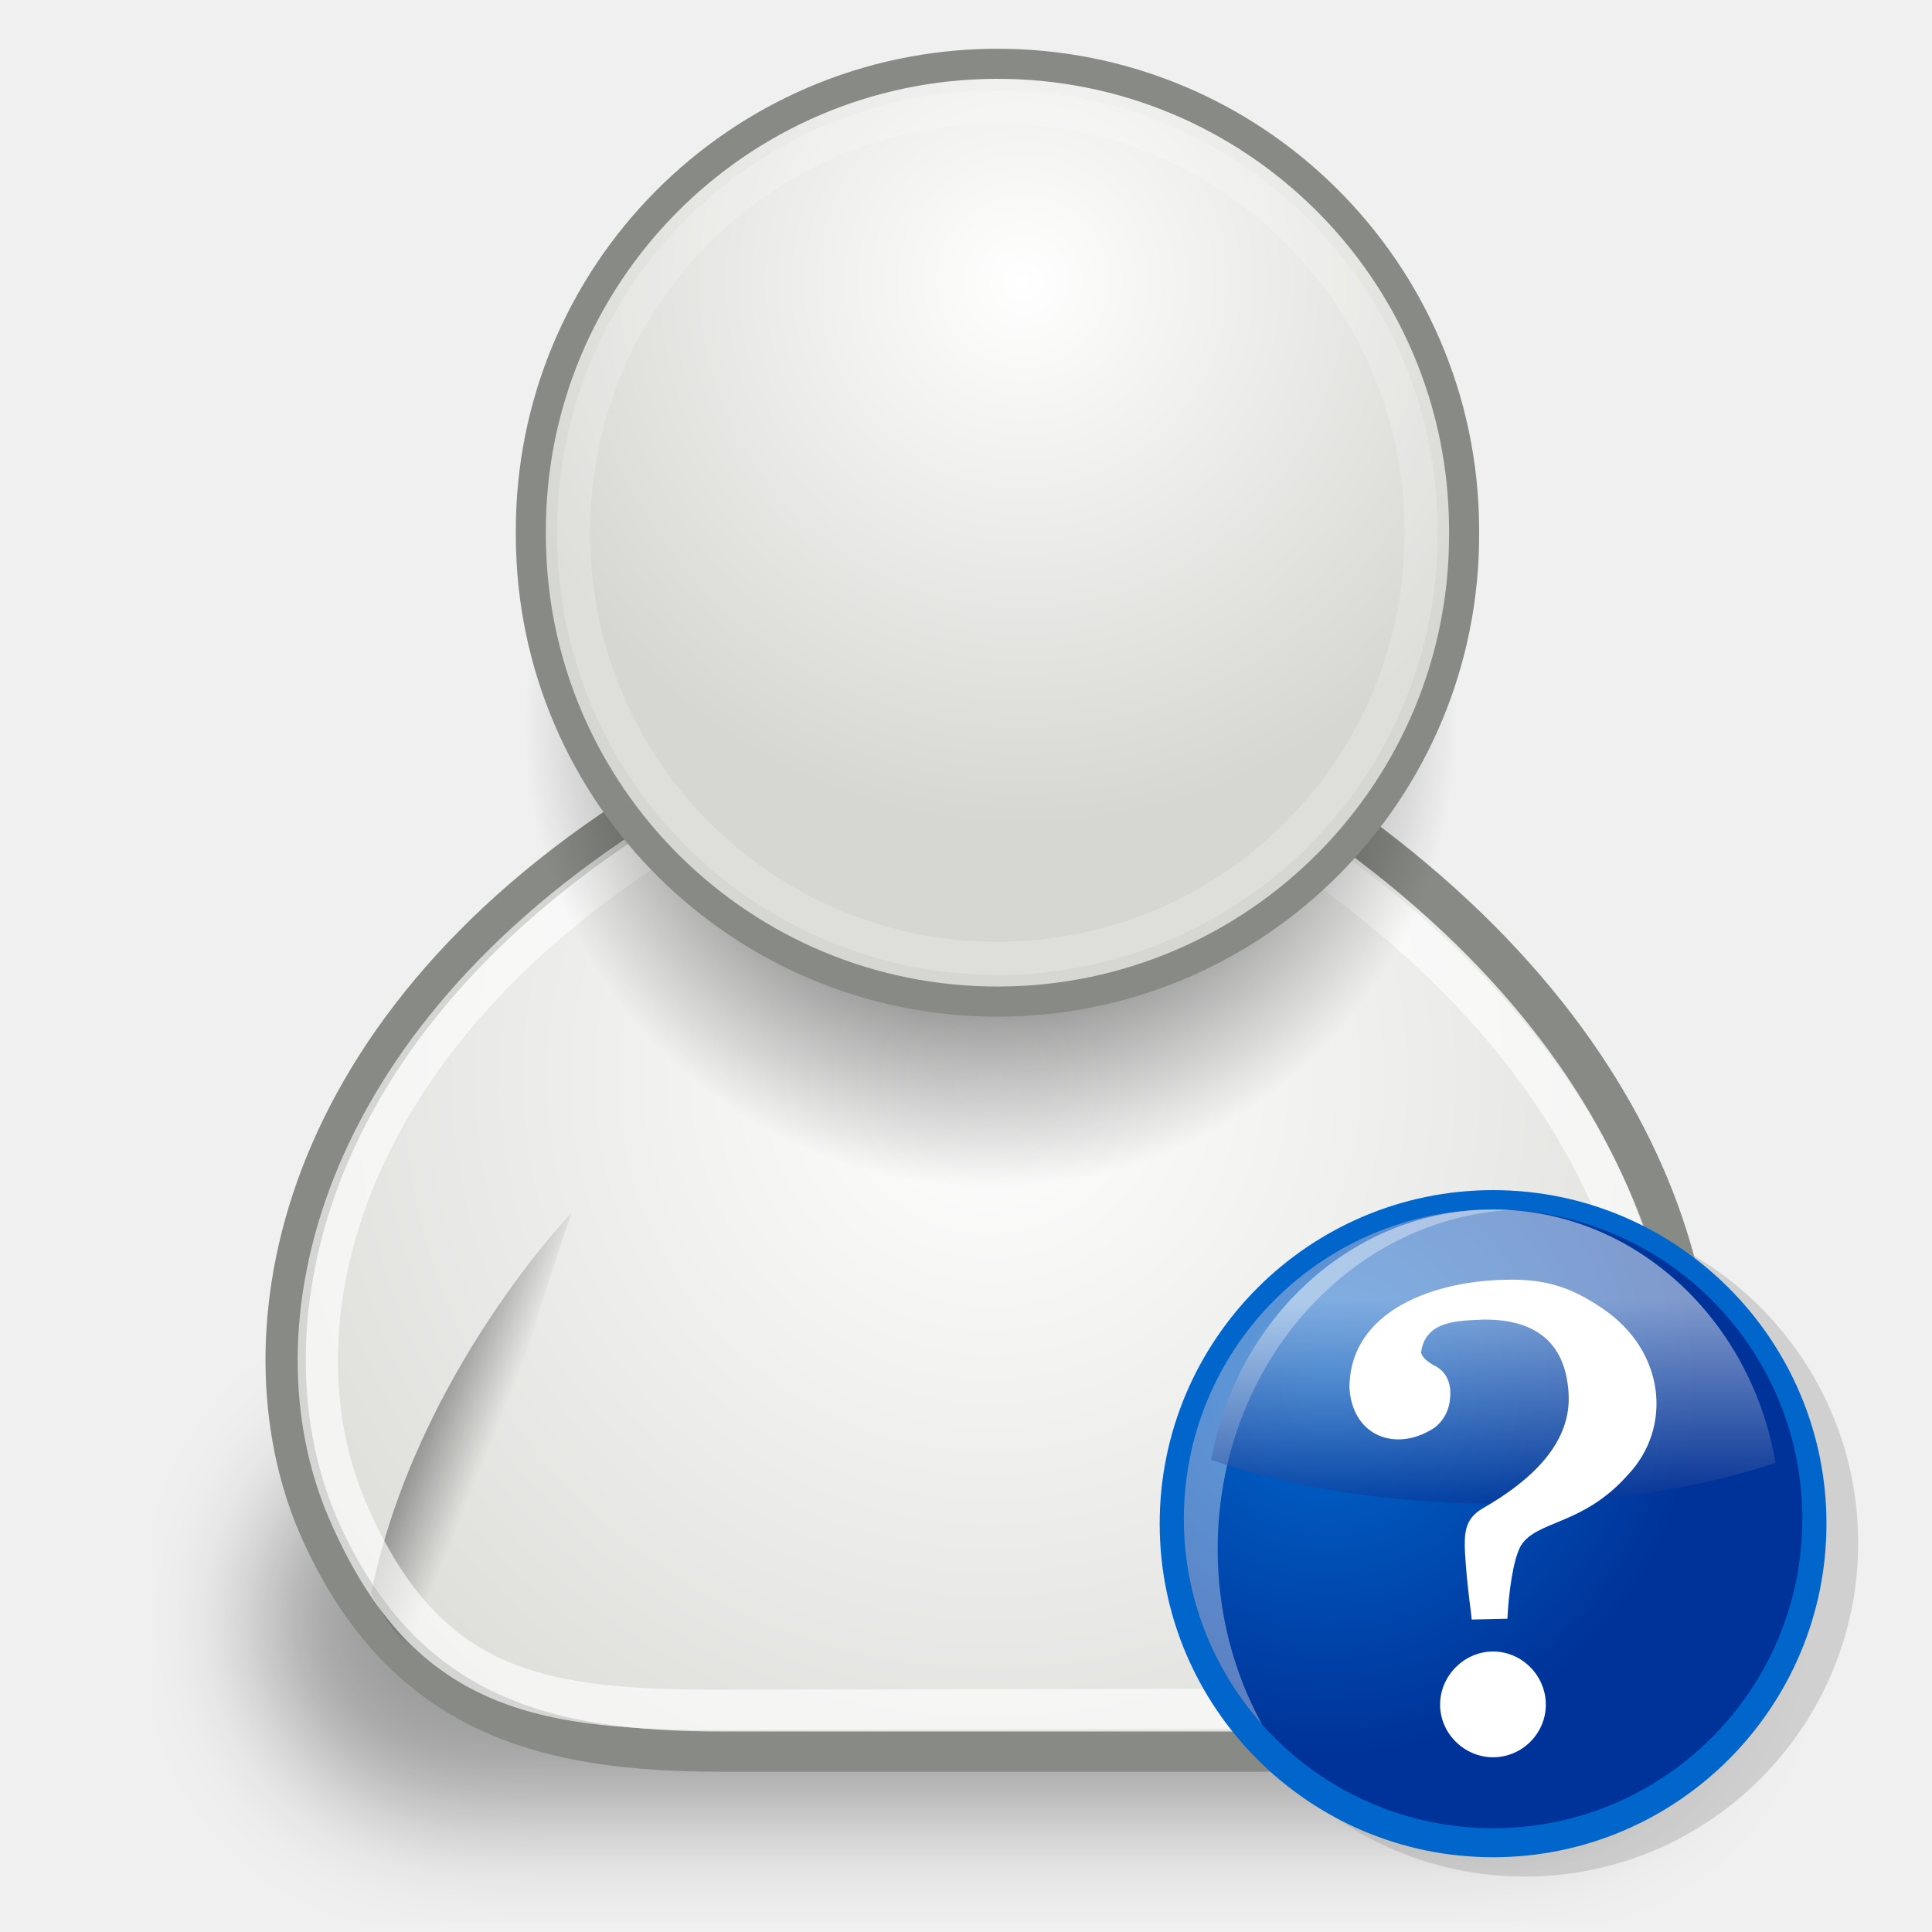
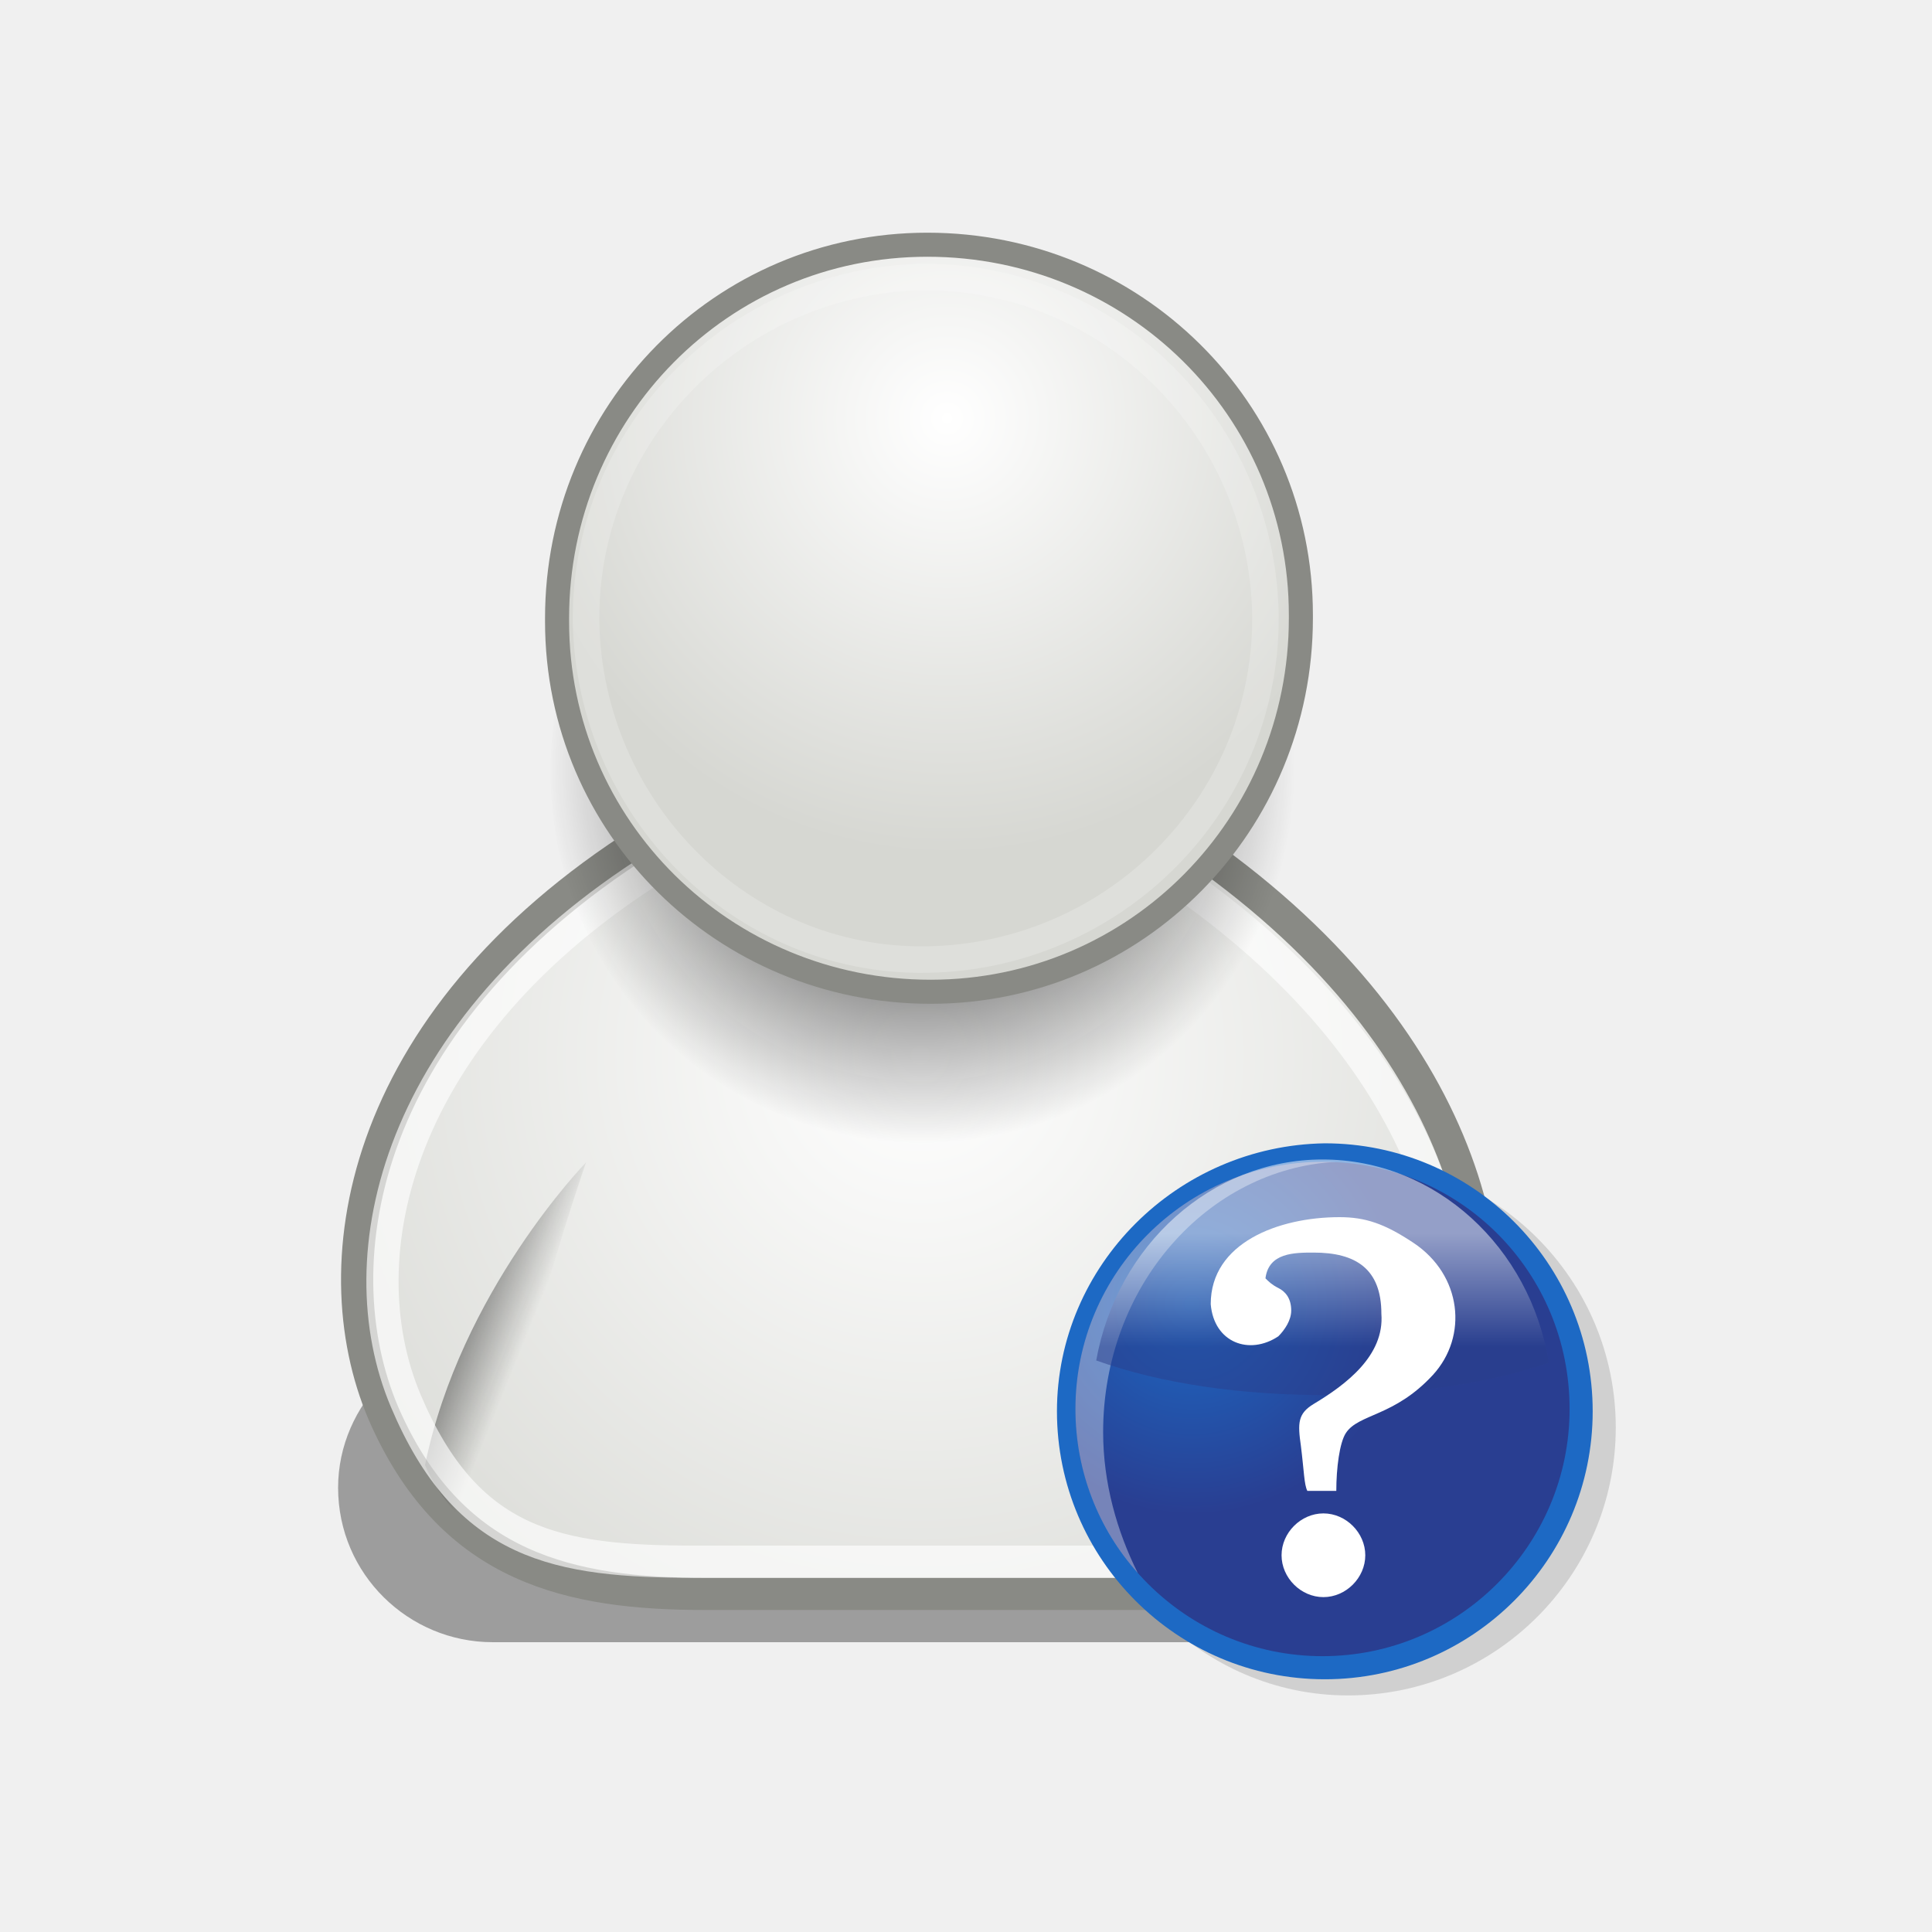
- <svg xmlns="http://www.w3.org/2000/svg" version="1.1" id="svg2108" x="0px" y="0px" width="48px" height="48px" viewBox="0 0 48 48" enable-background="new 0 0 48 48" xml:space="preserve">
-   <filter height="1.567" width="1.152" y="-.283" x="-.076" id="filter5655">
-     <feGaussianBlur id="feGaussianBlur5657" stdDeviation="1.453" />
-   </filter>
+ <svg xmlns="http://www.w3.org/2000/svg" version="1.1" id="Ebene_1" x="0px" y="0px" viewBox="0 0 60 60" style="enable-background:new 0 0 60 60;" xml:space="preserve">
+   <style type="text/css">
+ 	.st0{fill:url(#path4173_1_);}
+ 	.st1{opacity:0.228;fill:url(#path4370_1_);enable-background:new    ;}
+ 	.st2{opacity:0.349;enable-background:new    ;}
+ 	.st3{fill:#030303;}
+ 	.st4{fill:url(#path4308_1_);stroke:#898A85;stroke-linecap:round;stroke-linejoin:round;}
+ 	.st5{opacity:0.291;fill:url(#path4364_1_);enable-background:new    ;}
+ 	.st6{opacity:0.549;fill:url(#path4354_1_);enable-background:new    ;}
+ 	.st7{opacity:0.643;fill:none;stroke:#FFFFFF;stroke-linecap:round;stroke-linejoin:round;enable-background:new    ;}
+ 	.st8{fill:url(#path4318_1_);}
+ 	.st9{fill:url(#path4320_1_);stroke:#898A85;stroke-width:0.747;stroke-linecap:round;stroke-linejoin:round;}
+ 	
+ 		.st10{opacity:0.196;fill:none;stroke:#FFFFFF;stroke-width:0.823;stroke-linecap:round;stroke-linejoin:round;enable-background:new    ;}
+ 	.st11{opacity:0.36;fill:#999999;enable-background:new    ;}
+ 	.st12{fill:#1D69C4;}
+ 	.st13{fill:url(#p3_1_);}
+ 	.st14{opacity:0.36;fill:#FFFFFF;enable-background:new    ;}
+ 	.st15{opacity:0.5;fill:url(#p5_1_);enable-background:new    ;}
+ 	.st16{fill:#FFFFFF;}
+ </style>
  <g id="layer1">
-     <linearGradient id="path4173_1_" gradientUnits="userSpaceOnUse" x1="-63.087" y1="87.493" x2="-63.087" y2="81.246" gradientTransform="matrix(1.3384 0 0 -1.3384 100.6414 135.9557)">
+     <linearGradient id="path4173_1_" gradientUnits="userSpaceOnUse" x1="-59.846" y1="-22.757" x2="-59.846" y2="-16.51" gradientTransform="matrix(1.3384 0 0 1.3384 100.303 55.3133)">
      <stop offset="0" style="stop-color:#FFFFFF" />
-       <stop offset="1" style="stop-color:#C9C9C9" />
+       <stop offset="1" style="stop-color:#CAC9C9" />
    </linearGradient>
-     <path id="path4173" fill="url(#path4173_1_)" d="M13.365,24.85h5.679l-3.313-3.075l-0.709,0.946l-0.71-0.71L13.365,24.85z" />
-     <linearGradient id="path4370_1_" gradientUnits="userSpaceOnUse" x1="-619.992" y1="24.066" x2="-621.271" y2="24.716" gradientTransform="matrix(-1.3085 0.2812 -0.2812 -1.3085 -785.8944 232.3072)">
-       <stop offset="0" style="stop-color:#000000" />
-       <stop offset="1" style="stop-color:#000000;stop-opacity:0" />
+     <path id="path4173" class="st0" d="M17.4,30.9H23l-3.3-3.1L19,28.7L18.3,28L17.4,30.9z" />
+     <linearGradient id="path4370_1_" gradientUnits="userSpaceOnUse" x1="-620.407" y1="41.073" x2="-621.686" y2="40.423" gradientTransform="matrix(-1.3085 0.2812 0.2812 1.3085 -800.7391 153.2075)">
+       <stop offset="0" style="stop-color:#030303" />
+       <stop offset="1" style="stop-color:#030303;stop-opacity:0" />
    </linearGradient>
-     <path id="path4370" opacity="0.228" fill="url(#path4370_1_)" enable-background="new    " d="M19.883,32.491   c1.648-0.778,2.415-2.681,2.415-2.681c-1.284-5.411-5.322-9.158-5.322-9.158S20.275,29.141,19.883,32.491z" />
+     <path id="path4370" class="st1" d="M23.9,38.5c1.6-0.8,2.4-2.7,2.4-2.7C25,30.4,21,26.7,21,26.7S24.3,35.1,23.9,38.5z" />
  </g>
  <g id="layer2">
-     <g id="rect4608" opacity="0.349" filter="url(#filter5655)" enable-background="new    ">
-       <path d="M11.335,35.428h26.121c2.647,0,4.794,2.146,4.794,4.795l0,0c0,2.646-2.146,4.793-4.794,4.793H11.335    c-2.648,0-4.794-2.146-4.794-4.793l0,0C6.541,37.574,8.687,35.428,11.335,35.428z" />
+     <g id="rect4608" class="st2">
+       <path class="st3" d="M15.3,41.4h26.1c2.6,0,4.8,2.1,4.8,4.8l0,0c0,2.6-2.1,4.8-4.8,4.8H15.3c-2.6,0-4.8-2.1-4.8-4.8l0,0    C10.5,43.6,12.7,41.4,15.3,41.4z" />
    </g>
-     <radialGradient id="path4308_1_" cx="-78.977" cy="94.422" r="17.985" gradientTransform="matrix(1.3545 0 0 -1.3664 131.5573 155.7869)" gradientUnits="userSpaceOnUse">
+     <radialGradient id="path4308_1_" cx="-75.763" cy="-29.763" r="17.985" gradientTransform="matrix(1.3545 0 0 1.3664 131.2028 73.4365)" gradientUnits="userSpaceOnUse">
      <stop offset="0" style="stop-color:#FFFFFF" />
-       <stop offset="1" style="stop-color:#D6D6D2" />
+       <stop offset="1" style="stop-color:#D6D7D2" />
    </radialGradient>
-     <path id="path4308" fill="url(#path4308_1_)" stroke="#888A85" stroke-linecap="round" stroke-linejoin="round" d="M17.919,43.518   h14.194c4.023,0,8.005-1.476,9.465-5.679c1.386-3.991,0.236-11.593-8.754-17.744H16.026c-8.99,5.678-10.114,13.443-8.043,17.98   C10.091,42.697,13.66,43.518,17.919,43.518z" />
-     <linearGradient id="path4364_1_" gradientUnits="userSpaceOnUse" x1="-619.992" y1="24.067" x2="-621.271" y2="24.717" gradientTransform="matrix(-1.3085 0.2812 -0.2812 -1.3085 -767.5741 241.2818)">
-       <stop offset="0" style="stop-color:#000000" />
-       <stop offset="1" style="stop-color:#000000;stop-opacity:0" />
+     <path id="path4308" class="st4" d="M21.9,49.5h14.2c4,0,8-1.5,9.5-5.7c1.4-4,0.2-11.6-8.8-17.7H20c-9,5.7-10.1,13.4-8,18   C14.1,48.7,17.7,49.5,21.9,49.5z" />
+     <linearGradient id="path4364_1_" gradientUnits="userSpaceOnUse" x1="-620.407" y1="41.073" x2="-621.686" y2="40.423" gradientTransform="matrix(-1.3085 0.2812 0.2812 1.3085 -782.4188 162.1821)">
+       <stop offset="0" style="stop-color:#030303" />
+       <stop offset="1" style="stop-color:#030303;stop-opacity:0" />
    </linearGradient>
-     <path id="path4364" opacity="0.291" fill="url(#path4364_1_)" enable-background="new    " d="M38.204,41.464   c1.647-0.776,2.415-2.68,2.415-2.68c-1.284-5.41-5.322-9.158-5.322-9.158S38.596,38.115,38.204,41.464z" />
-     <linearGradient id="path4354_1_" gradientUnits="userSpaceOnUse" x1="-47.129" y1="139.44" x2="-45.164" y2="139.04" gradientTransform="matrix(1.3161 0.243 0.243 -1.3161 37.8821 229.7747)">
-       <stop offset="0" style="stop-color:#000000" />
-       <stop offset="1" style="stop-color:#000000;stop-opacity:0" />
+     <path id="path4364" class="st5" d="M42.2,47.5c1.6-0.8,2.4-2.7,2.4-2.7c-1.3-5.4-5.3-9.2-5.3-9.2S42.6,44.1,42.2,47.5z" />
+     <linearGradient id="path4354_1_" gradientUnits="userSpaceOnUse" x1="-43.246" y1="-75.175" x2="-41.281" y2="-74.775" gradientTransform="matrix(1.3161 0.243 -0.243 1.3161 52.389 150.2496)">
+       <stop offset="0" style="stop-color:#030303" />
+       <stop offset="1" style="stop-color:#030303;stop-opacity:0" />
    </linearGradient>
-     <path id="path4354" opacity="0.549" fill="url(#path4354_1_)" enable-background="new    " d="M11.643,42.046   c-1.67-0.729-2.417-2.487-2.417-2.487c1.126-5.445,4.979-9.43,4.979-9.43S11.154,38.71,11.643,42.046z" />
-     <path id="path4314" opacity="0.643" fill="none" stroke="#FFFFFF" stroke-linecap="round" stroke-linejoin="round" enable-background="new    " d="   M17.593,42.482l14.528-0.03c3.654,0,7.273-1.341,8.6-5.159c1.258-3.627-0.132-10.533-8.301-16.123l-15.956-0.337   c-8.168,5.16-9.75,12.215-7.838,16.675C10.537,41.967,13.326,42.452,17.593,42.482z" />
-     <radialGradient id="path4318_1_" cx="-69.097" cy="98.038" r="8.662" gradientTransform="matrix(1.3384 0 0 -1.3384 117.0936 149.1335)" gradientUnits="userSpaceOnUse">
-       <stop offset="0" style="stop-color:#000000" />
-       <stop offset="1" style="stop-color:#000000;stop-opacity:0" />
+     <path id="path4354" class="st6" d="M15.6,48c-1.7-0.7-2.4-2.5-2.4-2.5c1.1-5.4,5-9.4,5-9.4S15.2,44.7,15.6,48z" />
+     <path id="path4314" class="st7" d="M21.6,48.5l14.5,0c3.7,0,7.3-1.3,8.6-5.2c1.3-3.6-0.1-10.5-8.3-16.1l-16-0.3   C12.3,32,10.7,39,12.6,43.5C14.5,48,17.3,48.5,21.6,48.5z" />
+     <radialGradient id="path4318_1_" cx="-65.855" cy="-33.303" r="8.662" gradientTransform="matrix(1.3384 0 0 1.3384 116.7552 68.4911)" gradientUnits="userSpaceOnUse">
+       <stop offset="0" style="stop-color:#030303" />
+       <stop offset="1" style="stop-color:#030303;stop-opacity:0" />
    </radialGradient>
-     <path id="path4318" fill="url(#path4318_1_)" d="M36.208,17.919c0.03,6.402-5.135,11.618-11.538,11.649   c-6.402,0.031-11.618-5.135-11.648-11.538c0-0.037,0-0.074,0-0.111C12.991,11.517,18.156,6.301,24.559,6.27   c6.402-0.031,11.619,5.135,11.649,11.538C36.208,17.845,36.208,17.882,36.208,17.919z" />
-     <radialGradient id="path4320_1_" cx="163.942" cy="-59.126" r="17.986" gradientTransform="matrix(0.7475 0 0 -0.754 -97.1347 -37.5826)" gradientUnits="userSpaceOnUse">
+     <path id="path4318" class="st8" d="M40.2,23.9c0,6.4-5.1,11.6-11.5,11.6c-6.4,0-11.6-5.1-11.6-11.5c0,0,0-0.1,0-0.1   c0-6.4,5.1-11.6,11.5-11.6c6.4,0,11.6,5.1,11.6,11.5C40.2,23.8,40.2,23.9,40.2,23.9z" />
+     <radialGradient id="path4320_1_" cx="168.956" cy="126.757" r="17.986" gradientTransform="matrix(0.7475 0 0 0.754 -96.8822 -82.5766)" gradientUnits="userSpaceOnUse">
      <stop offset="0" style="stop-color:#FFFFFF" />
-       <stop offset="1" style="stop-color:#D6D6D2" />
+       <stop offset="1" style="stop-color:#D6D7D2" />
    </radialGradient>
-     <path id="path4320" fill="url(#path4320_1_)" stroke="#888A85" stroke-width="0.747" stroke-linecap="round" stroke-linejoin="round" d="   M36.375,13.235c0.031,6.402-5.135,11.619-11.537,11.649c-6.403,0.03-11.619-5.135-11.649-11.538c0-0.037,0-0.074,0-0.111   C13.158,6.832,18.323,1.617,24.727,1.585c6.402-0.031,11.617,5.135,11.648,11.538C36.375,13.16,36.375,13.198,36.375,13.235z" />
-     <path id="path4322" opacity="0.196" fill="none" stroke="#FFFFFF" stroke-width="0.823" stroke-linecap="round" stroke-linejoin="round" enable-background="new    " d="   M35.305,13.234c0.027,5.812-4.662,10.548-10.475,10.576c-5.813,0.028-10.548-4.662-10.576-10.475c0-0.034,0-0.067,0-0.101   C14.226,7.421,18.916,2.686,24.729,2.658c5.812-0.028,10.549,4.662,10.576,10.475C35.305,13.166,35.305,13.2,35.305,13.234z" />
+     <path id="path4320" class="st9" d="M40.4,19.2c0,6.4-5.1,11.6-11.5,11.6c-6.4,0-11.6-5.1-11.6-11.5c0,0,0-0.1,0-0.1   c0-6.4,5.1-11.6,11.5-11.6c6.4,0,11.6,5.1,11.6,11.5C40.4,19.2,40.4,19.2,40.4,19.2z" />
+     <path id="path4322" class="st10" d="M39.3,19.2c0,5.8-4.7,10.5-10.5,10.6s-10.5-4.7-10.6-10.5c0,0,0-0.1,0-0.1   c0-5.8,4.7-10.5,10.5-10.6c5.8,0,10.5,4.7,10.6,10.5C39.3,19.2,39.3,19.2,39.3,19.2z" />
  </g>
  <g transform="matrix(0.71714,0,0,0.71744,-32.79375,1.5)">
-     <path id="p1" opacity="0.36" fill="#999999" enable-background="new    " d="M87.003,51.344c0,6.369,5.181,11.551,11.549,11.551   c6.37,0,11.552-5.182,11.552-11.551c0-6.369-5.181-11.551-11.552-11.551C92.184,39.793,87.003,44.975,87.003,51.344z" />
-     <path id="p2" fill="#0066CC" d="M85.905,50.674c0,6.369,5.181,11.551,11.55,11.551c6.369,0,11.55-5.182,11.55-11.551   c0-6.369-5.181-11.551-11.55-11.551C91.087,39.123,85.905,44.305,85.905,50.674z" />
-     <radialGradient id="p3_1_" cx="391.869" cy="-149.697" r="17.754" gradientTransform="matrix(0.7171 0 0 -0.7174 -189.2616 -61.4118)" gradientUnits="userSpaceOnUse">
-       <stop offset="0" style="stop-color:#0066CC" />
-       <stop offset="1" style="stop-color:#003399" />
+     <path id="p1" class="st11" d="M92.6,59.7c0,6.4,5.2,11.6,11.5,11.6c6.4,0,11.6-5.2,11.6-11.6s-5.2-11.6-11.6-11.6   C97.8,48.2,92.6,53.3,92.6,59.7z" />
+     <path id="p2" class="st12" d="M91.5,59c0,6.4,5.2,11.6,11.6,11.6s11.6-5.2,11.6-11.6s-5.2-11.6-11.6-11.6   C96.7,47.5,91.5,52.7,91.5,59z" />
+     <radialGradient id="p3_1_" cx="601.691" cy="305.129" r="17.754" gradientTransform="matrix(0.5143 0 0 0.5147 -212.1007 -102.7033)" gradientUnits="userSpaceOnUse">
+       <stop offset="0" style="stop-color:#1D69C4" />
+       <stop offset="1" style="stop-color:#293E91" />
    </radialGradient>
-     <path id="p3" fill="url(#p3_1_)" d="M86.742,50.506c0,5.917,4.797,10.714,10.714,10.714c5.917,0,10.713-4.797,10.713-10.714   c0-5.917-4.795-10.714-10.713-10.714C91.539,39.793,86.742,44.589,86.742,50.506z" />
-     <path id="p4" opacity="0.36" fill="#FFFFFF" enable-background="new    " d="M87.914,51.553c0-6.282,4.49-11.415,10.138-11.743   c-0.197-0.01-0.396-0.018-0.596-0.018c-5.915,0-10.714,4.797-10.714,10.714c0,2.733,1.027,5.227,2.71,7.119   C88.476,55.853,87.914,53.775,87.914,51.553z" />
-     <linearGradient id="p5_1_" gradientUnits="userSpaceOnUse" x1="399.819" y1="-145.464" x2="399.819" y2="-155.006" gradientTransform="matrix(0.7171 0 0 -0.7174 -189.2616 -61.4118)">
+     <path id="p3" class="st13" d="M92.3,58.9c0,5.9,4.8,10.7,10.7,10.7s10.7-4.8,10.7-10.7S109,48.2,103,48.2   C97.1,48.2,92.3,53,92.3,58.9z" />
+     <path id="p4" class="st14" d="M93.5,59.9c0-6.3,4.5-11.4,10.1-11.7c-0.2,0-0.4,0-0.6,0c-5.9,0-10.7,4.8-10.7,10.7   c0,2.7,1,5.2,2.7,7.1C94.1,64.2,93.5,62.1,93.5,59.9z" />
+     <linearGradient id="p5_1_" gradientUnits="userSpaceOnUse" x1="612.809" y1="299.229" x2="612.809" y2="308.771" gradientTransform="matrix(0.5143 0 0 0.5147 -212.1007 -102.7033)">
      <stop offset="0" style="stop-color:#FFFFFF" />
-       <stop offset="1" style="stop-color:#0D3692" />
+       <stop offset="1" style="stop-color:#293E8C" />
    </linearGradient>
-     <path id="p5" opacity="0.5" fill="url(#p5_1_)" enable-background="new    " d="M97.621,49.981c3.628,0,6.967-0.527,9.618-1.412   c-0.846-4.991-4.904-8.776-9.783-8.776c-4.842,0-8.877,3.731-9.764,8.671C90.391,49.412,93.85,49.981,97.621,49.981z" />
+     <path id="p5" class="st15" d="M103.2,58.3c3.6,0,7-0.5,9.6-1.4c-0.8-5-4.9-8.8-9.8-8.8c-4.8,0-8.9,3.7-9.8,8.7   C96,57.8,99.4,58.3,103.2,58.3z" />
  </g>
-   <path id="_x3F_" fill="#FFFFFF" d="M37.569,31.794c-1.914-0.007-4.044,0.761-4.042,2.693c0.083,1.244,1.22,1.603,2.142,0.963  c0.233-0.202,0.355-0.463,0.364-0.795c0.014-0.362-0.151-0.599-0.364-0.71c-0.213-0.112-0.334-0.228-0.364-0.337  c0.103-0.805,0.917-0.793,1.542-0.823c1.278-0.014,2.064,0.548,2.126,1.87c0.061,1.306-1.106,2.229-2.122,2.812  c-0.489,0.28-0.488,0.645-0.438,1.346c0.058,0.77,0.131,1.174,0.151,1.424l0.887-0.02c0.034-0.651,0.136-1.457,0.335-1.816  c0.396-0.637,1.544-0.495,2.664-1.765c1.098-1.163,0.938-3.07-0.647-4.135c-0.772-0.52-1.371-0.705-2.235-0.708H37.569z   M37.096,41.031c-0.717,0-1.317,0.601-1.317,1.319c0,0.718,0.601,1.309,1.317,1.309c0.719,0,1.31-0.591,1.31-1.309  C38.405,41.632,37.814,41.031,37.096,41.031z" />
+   <path id="_x3F_" class="st16" d="M41.6,37.8c-1.9,0-4,0.8-4,2.7c0.1,1.2,1.2,1.6,2.1,1c0.2-0.2,0.4-0.5,0.4-0.8  c0-0.4-0.2-0.6-0.4-0.7c-0.2-0.1-0.3-0.2-0.4-0.3c0.1-0.8,0.9-0.8,1.5-0.8c1.3,0,2.1,0.5,2.1,1.9c0.1,1.3-1.1,2.2-2.1,2.8  c-0.5,0.3-0.5,0.6-0.4,1.3c0.1,0.8,0.1,1.2,0.2,1.4l0.9,0c0-0.7,0.1-1.5,0.3-1.8c0.4-0.6,1.5-0.5,2.7-1.8c1.1-1.2,0.9-3.1-0.6-4.1  C43,38,42.4,37.8,41.6,37.8L41.6,37.8L41.6,37.8z M41.1,47c-0.7,0-1.3,0.6-1.3,1.3s0.6,1.3,1.3,1.3c0.7,0,1.3-0.6,1.3-1.3  C42.4,47.6,41.8,47,41.1,47z" />
</svg>
